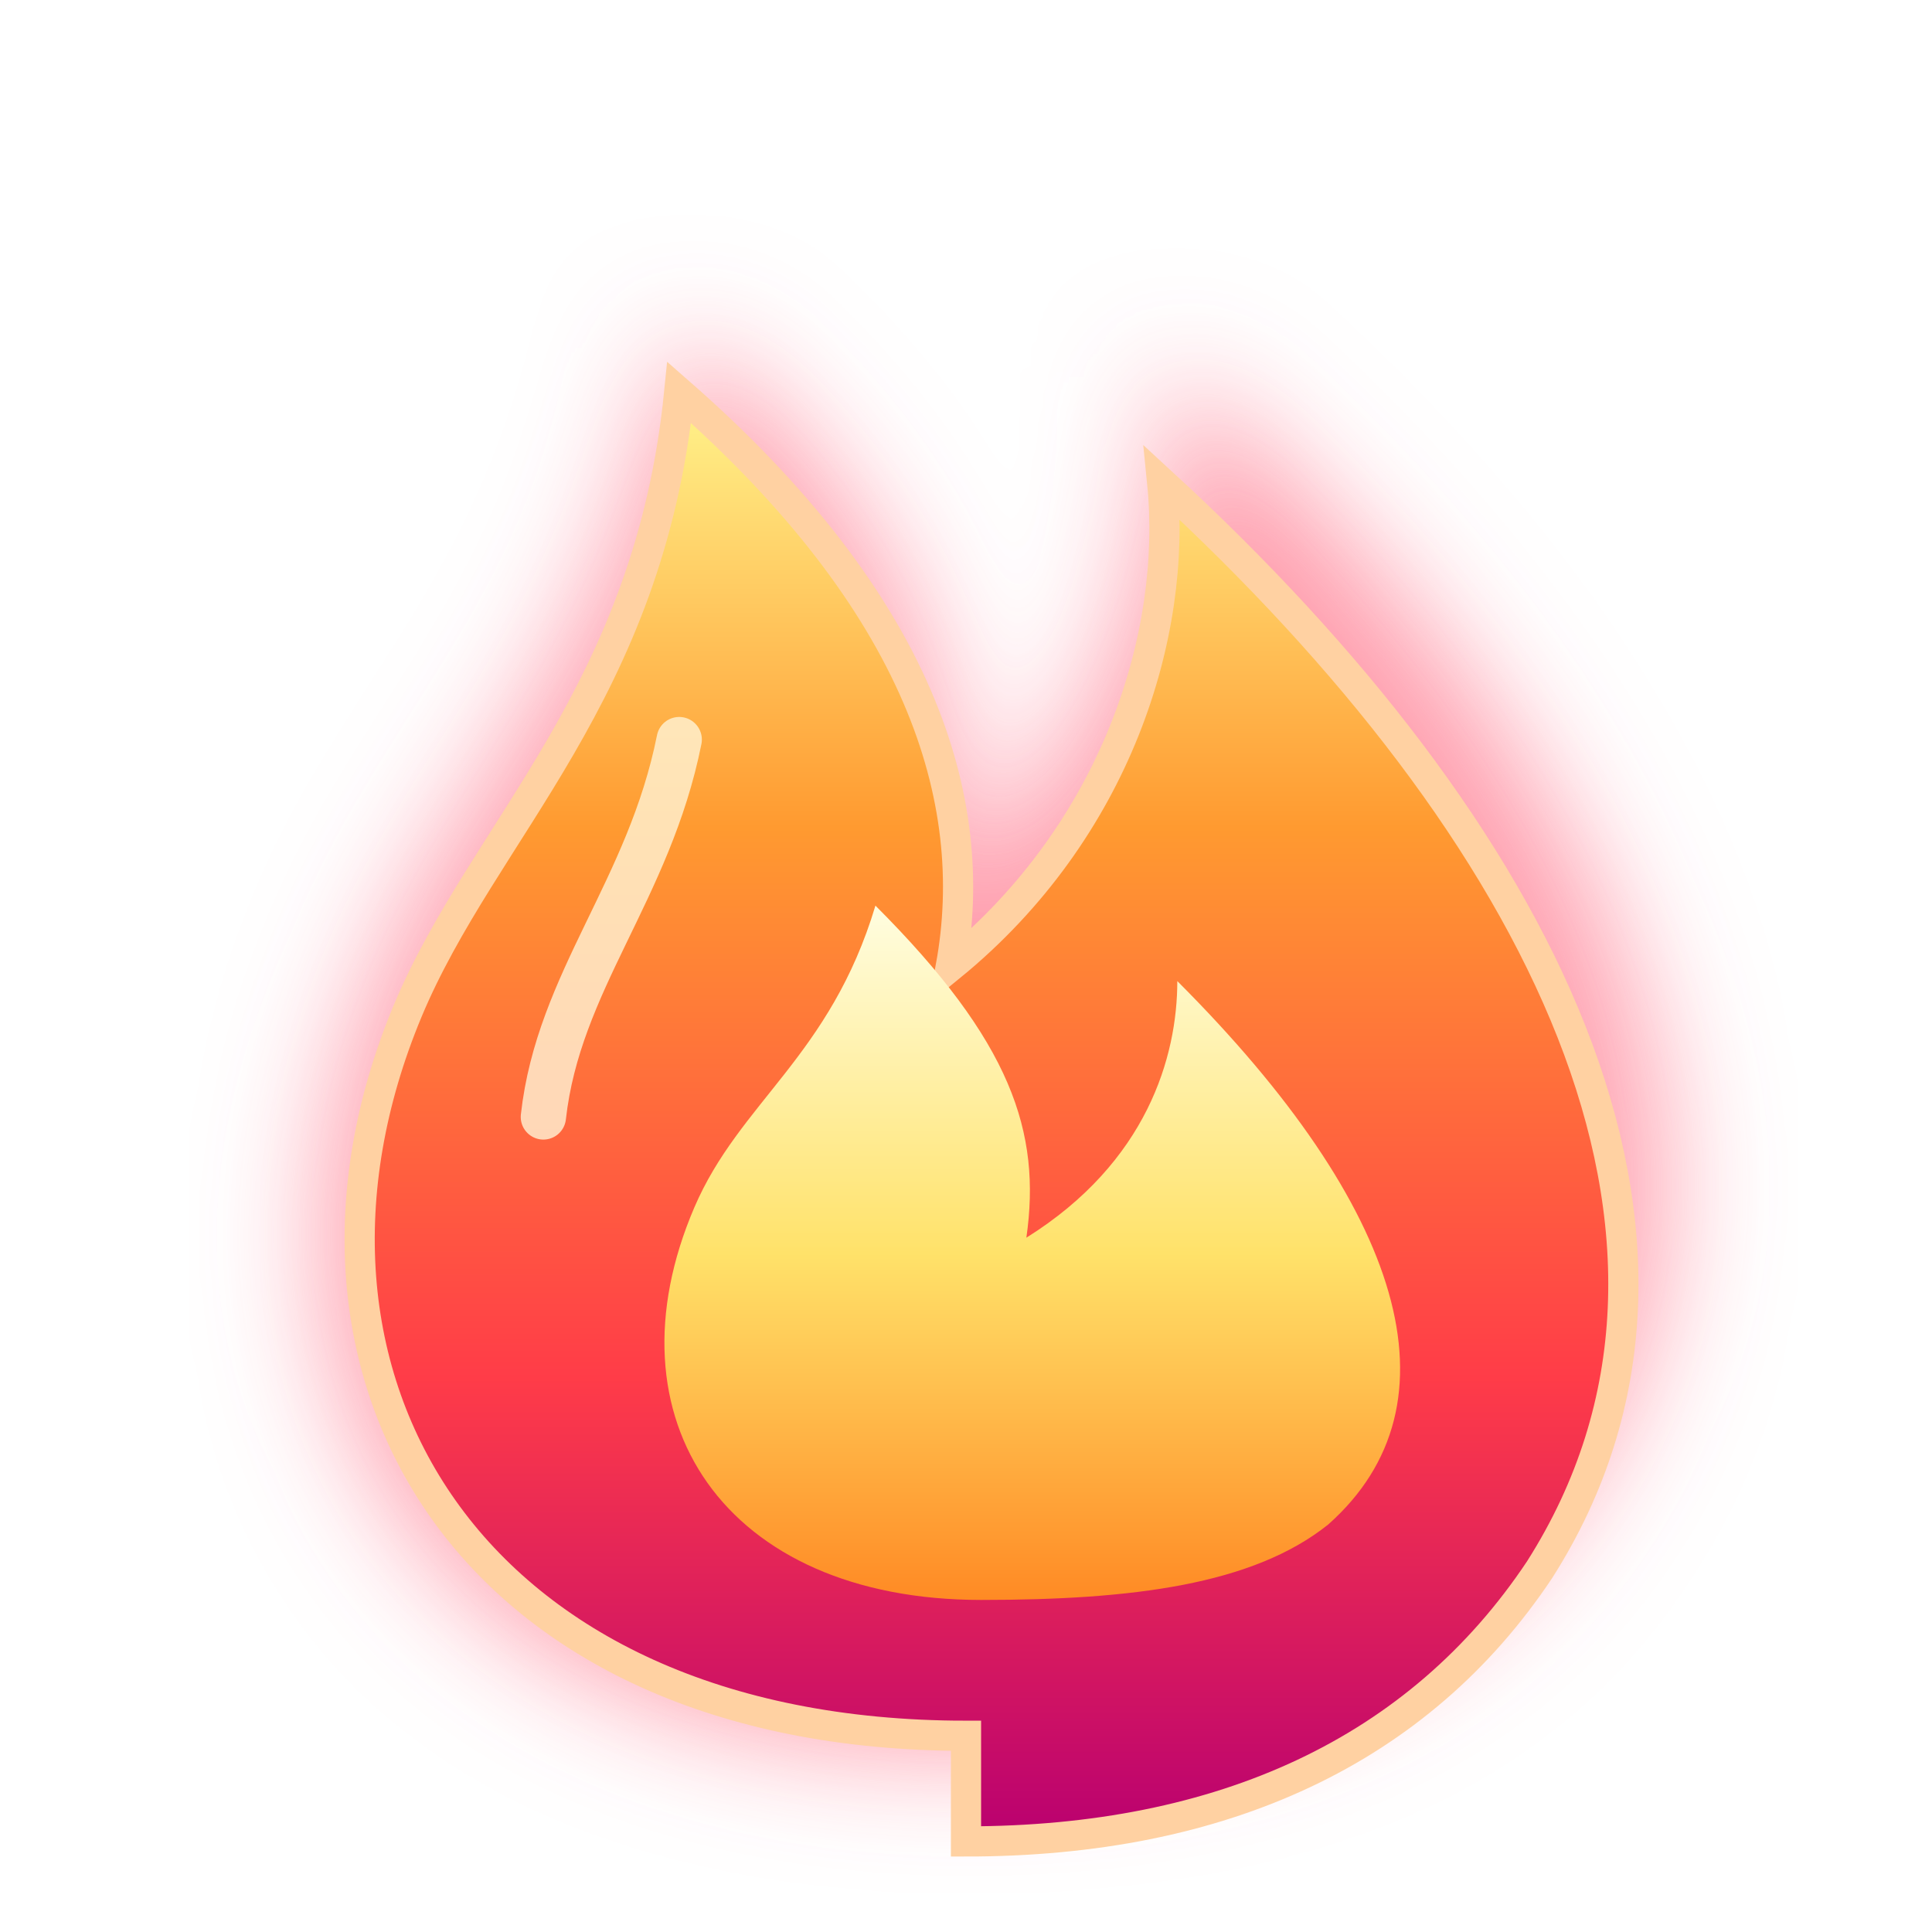
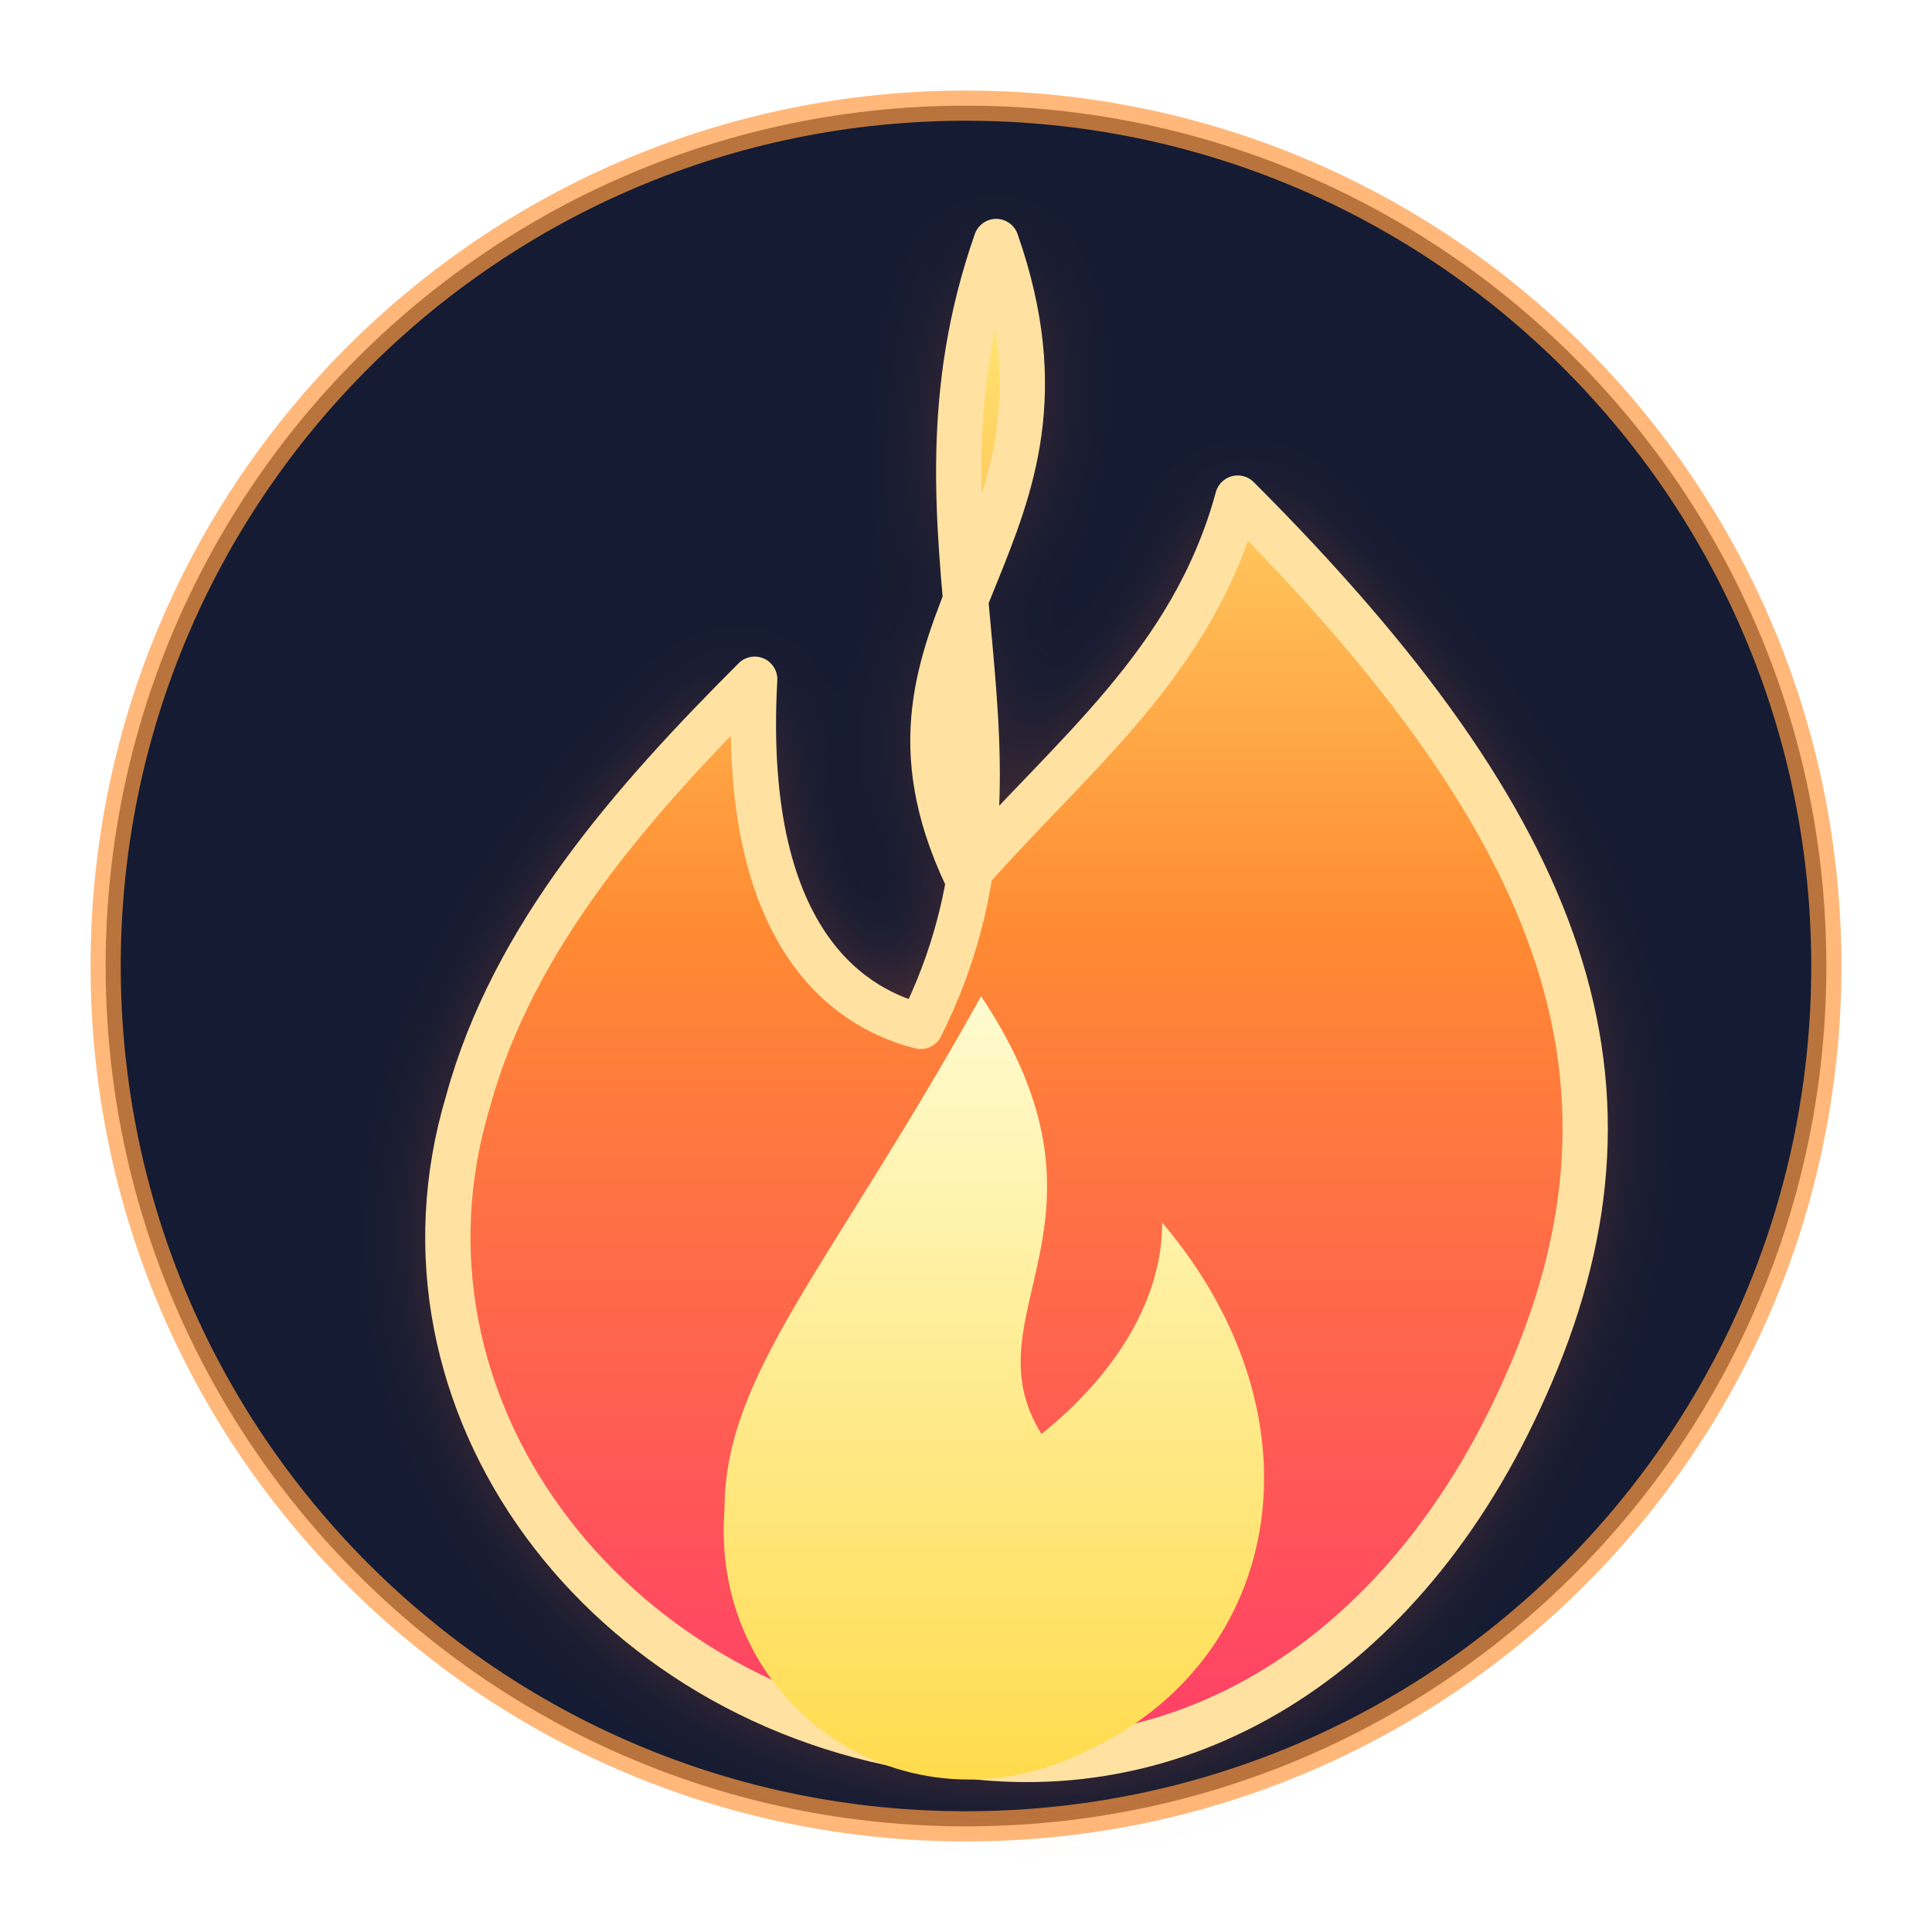
- <svg xmlns="http://www.w3.org/2000/svg" viewBox="0 0 128 128">
+ <svg xmlns="http://www.w3.org/2000/svg" viewBox="0 0 128 128" role="img" aria-labelledby="title">
  <defs>
-     <linearGradient id="f" x1="0" y1="0" x2="0" y2="1">
-       <stop stop-color="#fff48c" />
-       <stop offset=".3" stop-color="#ff9a30" />
-       <stop offset=".68" stop-color="#ff3c48" />
-       <stop offset="1" stop-color="#b90070" />
+     <linearGradient id="g" x1="0" y1="0" x2="0" y2="1">
+       <stop stop-color="#fff27a" />
+       <stop offset=".45" stop-color="#ff8b32" />
+       <stop offset="1" stop-color="#ff3d69" />
    </linearGradient>
    <linearGradient id="i" x1="0" y1="0" x2="0" y2="1">
-       <stop stop-color="#fffde0" />
-       <stop offset=".5" stop-color="#ffe26a" />
-       <stop offset="1" stop-color="#ff8a24" />
+       <stop stop-color="#fffbd0" />
+       <stop offset="1" stop-color="#ffdb4d" />
    </linearGradient>
    <filter id="s">
-       <feGaussianBlur stdDeviation="4" />
+       <feGaussianBlur stdDeviation="3" />
    </filter>
  </defs>
-   <path d="M64 116C29 116 14 92 25 65c5-13 16-21 20-43 17 14 19 27 18 37 11-10 15-24 14-35 28 24 43 53 26 76-8 11-21 16-39 16Z" fill="#ff4b67" opacity=".55" filter="url(#s)" />
-   <path d="M64 115C31 115 17 91 27 67c5-12 16-21 18-41 16 14 20 27 18 38 11-9 15-22 14-32 25 23 39 50 25 72-8 12-21 18-38 18Z" fill="url(#f)" stroke="#ffd1a2" stroke-width="2" />
-   <path d="M65 106c-17 0-25-12-19-26 3-7 9-10 12-20 9 9 11 15 10 22 8-5 10-12 10-17 15 15 19 28 10 36-5 4-13 5-23 5Z" fill="url(#i)" />
-   <path d="M45 49c-2 10-8 16-9 25" fill="none" stroke="#fff4d6" stroke-width="3" stroke-linecap="round" opacity=".8" />
+   <circle cx="64" cy="64" r="57" fill="#141b32" stroke="#ff9b42" stroke-opacity=".7" stroke-width="2" />
+   <path d="M66 16c7 20-10 25-2 42 7-8 15-14 18-25 22 22 28 39 19 59-8 18-23 27-39 24-22-3-37-23-31-43 3-11 11-20 19-28-1 18 7 22 11 23 9-18-2-32 5-52Z" fill="#ff653b" opacity=".35" filter="url(#s)" />
+   <path d="M66 16c7 20-10 25-2 42 7-8 15-14 18-25 22 22 28 39 19 59-8 18-23 27-39 24-22-3-37-23-31-43 3-11 11-20 19-28-1 18 7 22 11 23 9-18-2-32 5-52Z" fill="url(#g)" stroke="#ffe2a1" stroke-width="3" stroke-linejoin="round" />
+   <path d="M65 66c10 15-1 21 4 29 5-4 8-9 8-14 11 13 8 29-5 35-12 6-25-3-24-16 0-9 7-16 17-34Z" fill="url(#i)" />
</svg>
